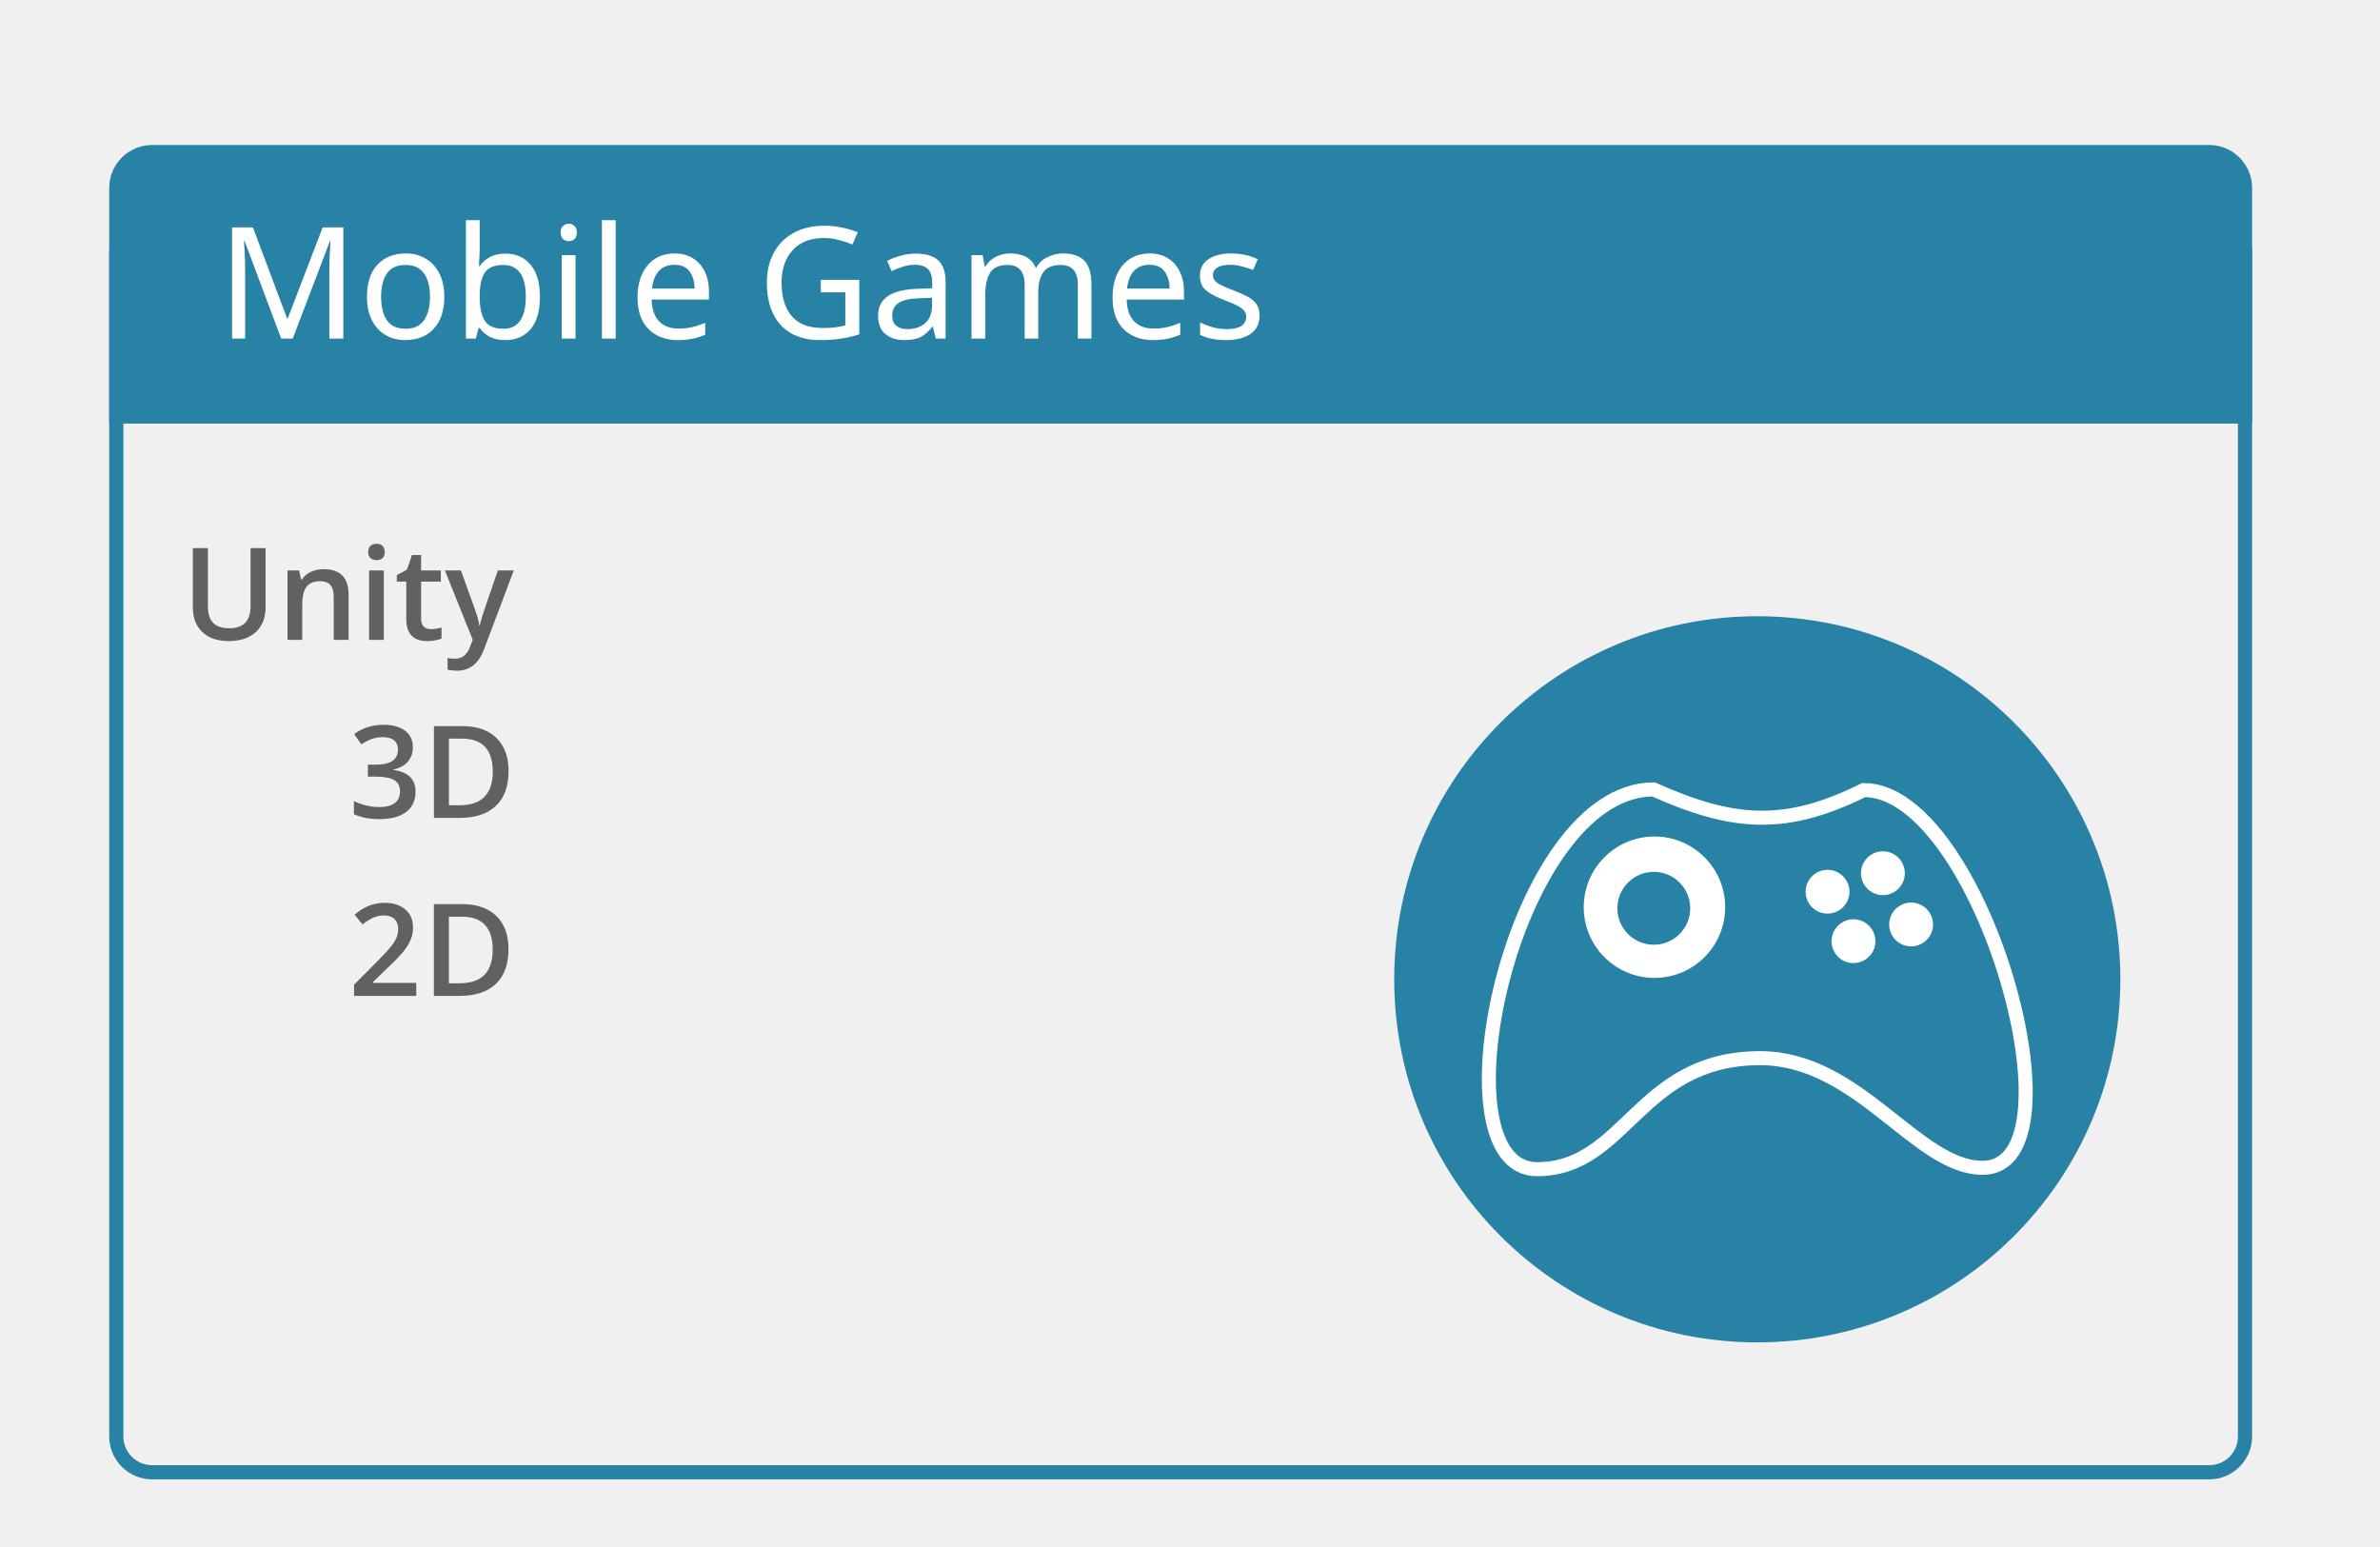
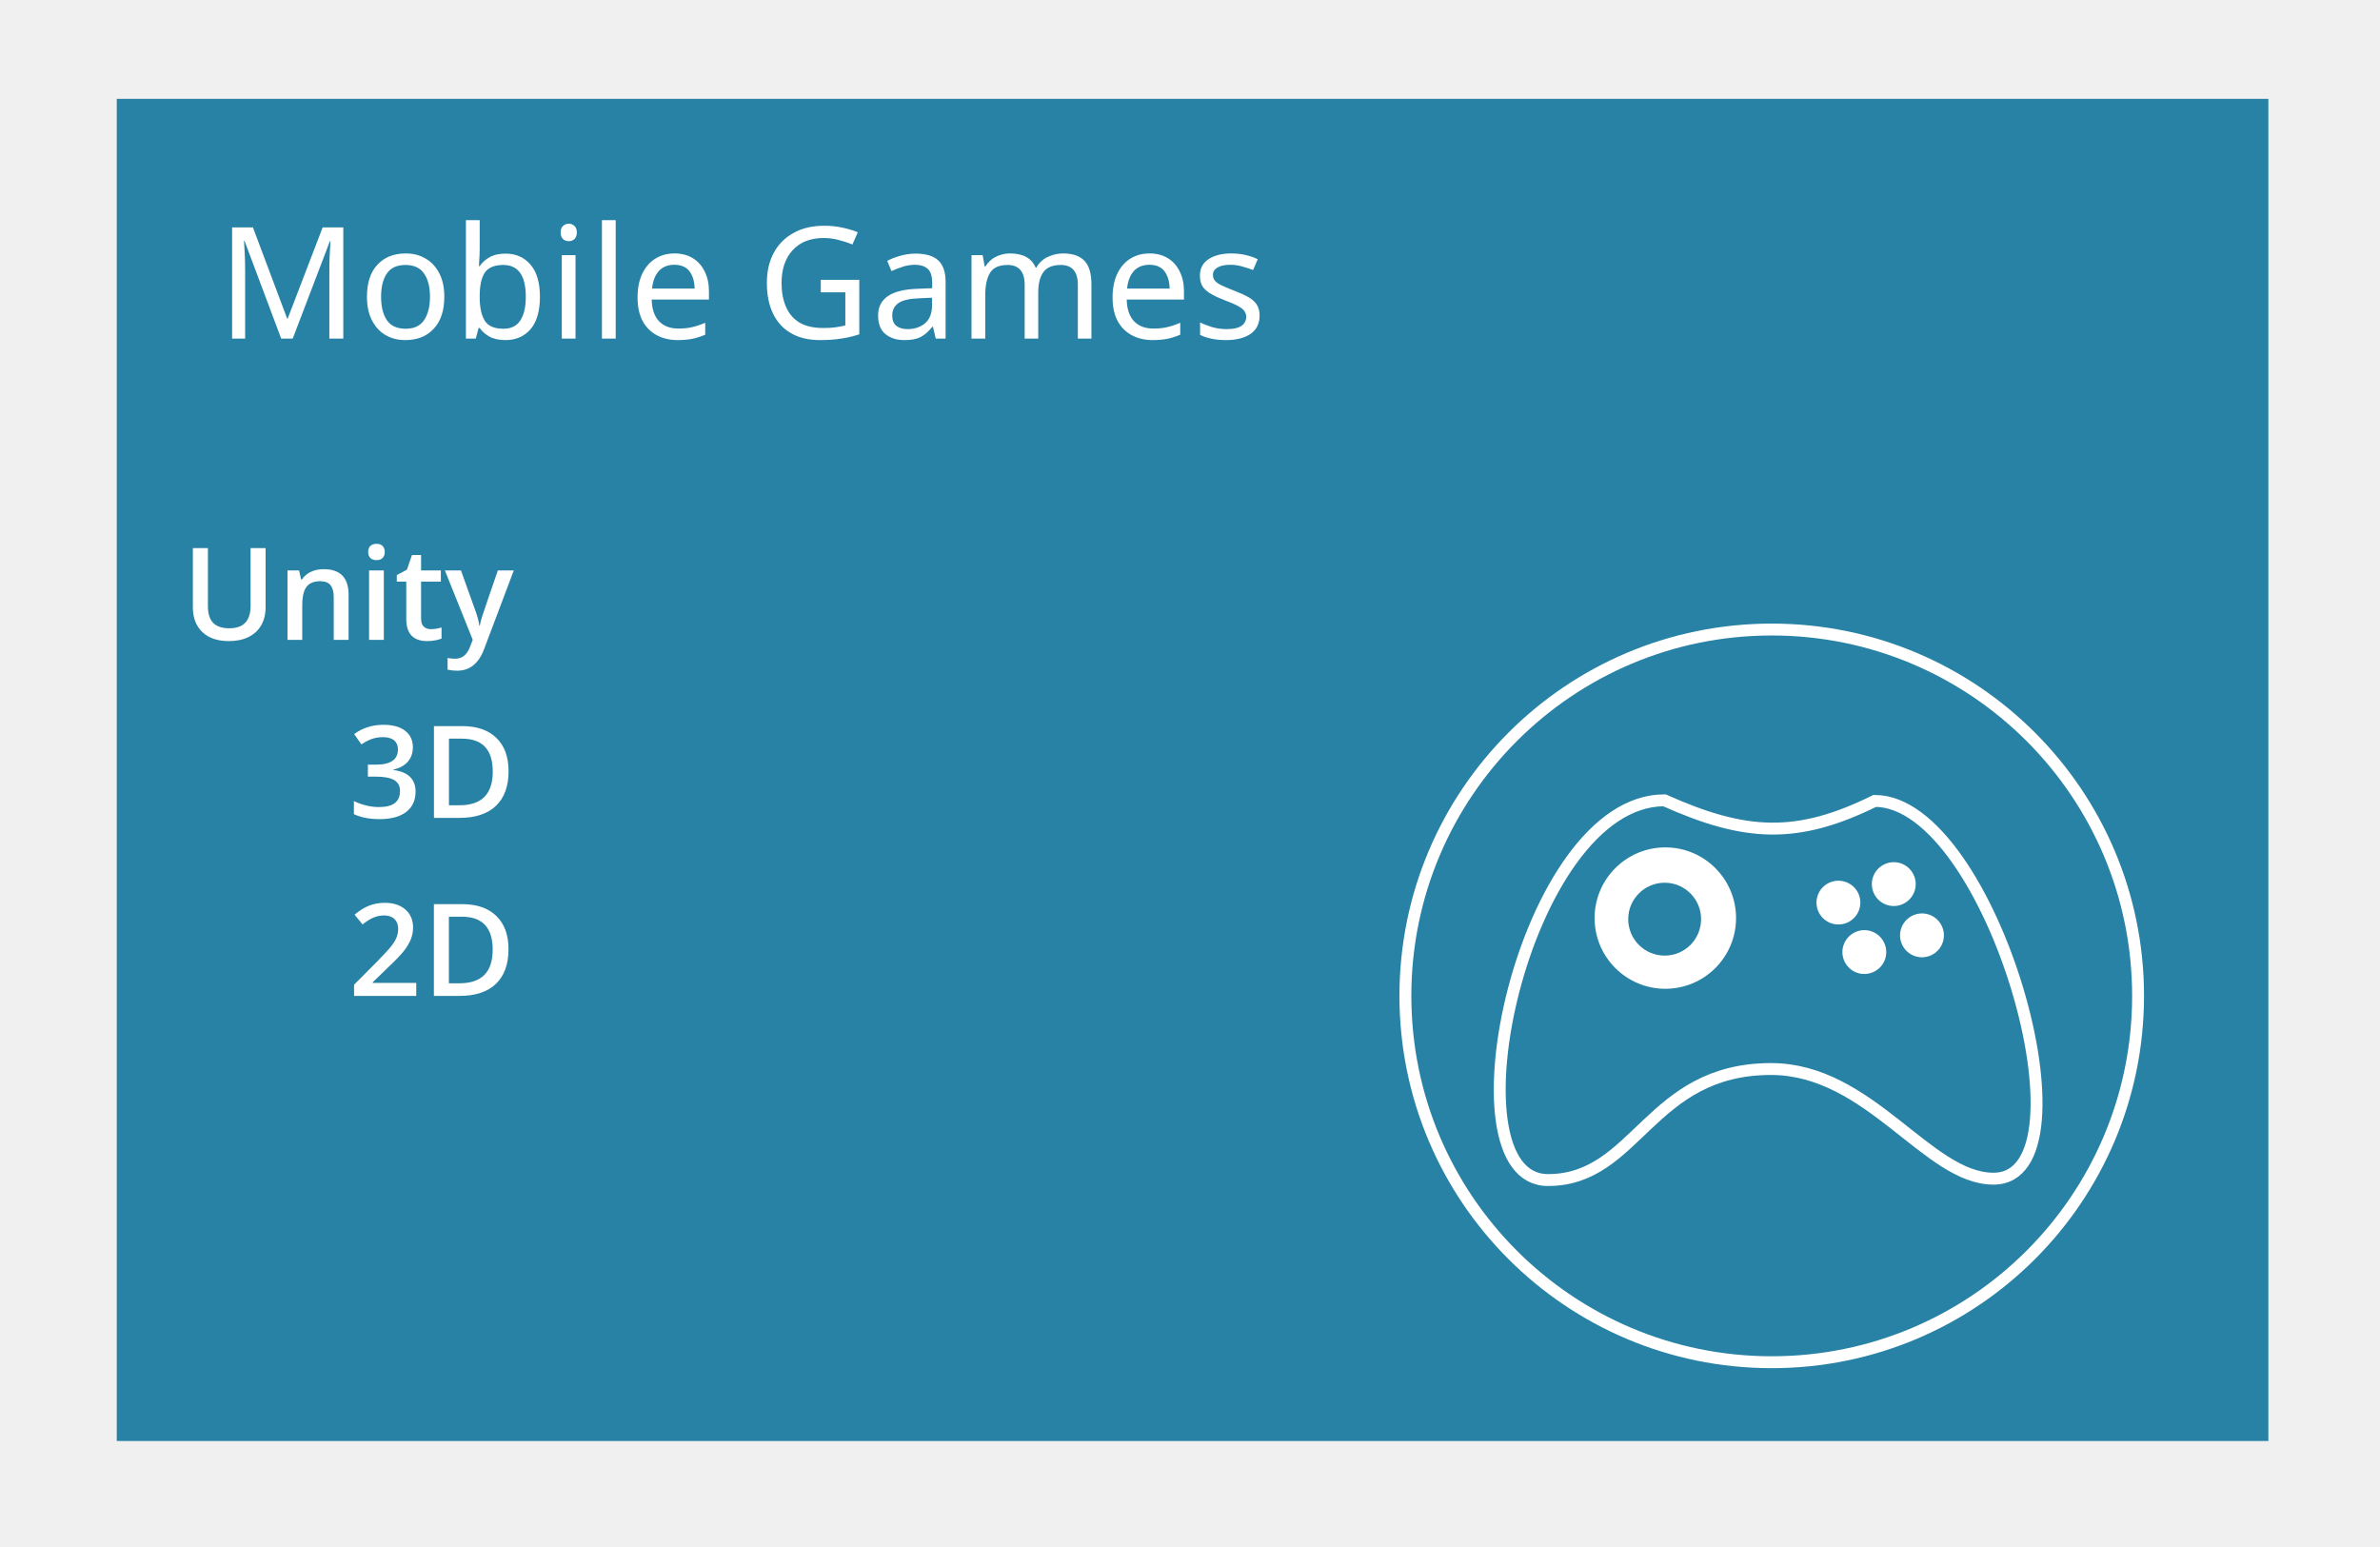
<svg xmlns="http://www.w3.org/2000/svg" version="1.1" x="0px" y="0px" width="200px" height="130px" viewBox="0 0 200 130" enable-background="new 0 0 200 130" xml:space="preserve">
  <g id="Layer_1">
-     <g>
-       <g>
-         <path fill="#2882A5" d="M185.651,18.776c1.33,0,2.411,1.082,2.411,2.412v99.525c0,1.33-1.082,2.412-2.411,2.412H12.781     c-1.33,0-2.412-1.082-2.412-2.412V21.188c0-1.33,1.082-2.412,2.412-2.412H185.651 M185.651,17.586H12.781     c-1.98,0-3.603,1.62-3.603,3.603v99.525c0,1.979,1.623,3.603,3.603,3.603h172.87c1.979,0,3.602-1.623,3.602-3.603V21.188     C189.253,19.206,187.631,17.586,185.651,17.586L185.651,17.586z" />
-       </g>
-     </g>
-     <path fill="#2882A5" d="M185.651,12.184H12.781c-1.98,0-3.603,1.62-3.603,3.603v14.405v1.801v3.603h3.603h172.87h3.602v-3.603   v-1.801V15.786C189.253,13.804,187.631,12.184,185.651,12.184z" />
+     <rect x="9.813" y="8.306" fill="#2882A5" width="180.806" height="112.787" />
    <g>
      <rect x="18.239" y="18.5" fill="none" width="133.13" height="14.794" />
      <text transform="matrix(1 0 0 1 18.2393 28.4541)" fill="#FFFFFF" font-family="'OpenSans-Semibold'" font-size="13.097">Mobile Games</text>
    </g>
-     <path fill="#606161" d="M22.318,46.058v4.988c0,0.57-0.123,1.068-0.366,1.496c-0.245,0.426-0.599,0.756-1.061,0.985   c-0.463,0.23-1.015,0.346-1.658,0.346c-0.956,0-1.7-0.253-2.23-0.76c-0.531-0.506-0.797-1.202-0.797-2.088v-4.968h1.266v4.879   c0,0.636,0.147,1.104,0.443,1.407c0.295,0.302,0.749,0.453,1.36,0.453c1.188,0,1.782-0.623,1.782-1.872v-4.867H22.318z" />
-     <path fill="#606161" d="M29.29,53.768h-1.245v-3.586c0-0.45-0.091-0.785-0.271-1.008c-0.182-0.221-0.469-0.332-0.862-0.332   c-0.523,0-0.907,0.155-1.149,0.464c-0.242,0.31-0.364,0.829-0.364,1.556v2.906h-1.239v-5.833h0.971l0.174,0.766h0.063   c0.176-0.277,0.426-0.492,0.749-0.645c0.323-0.15,0.682-0.227,1.075-0.227c1.399,0,2.1,0.712,2.1,2.137V53.768z" />
-     <path fill="#606161" d="M30.94,46.39c0-0.221,0.061-0.392,0.182-0.512c0.122-0.119,0.295-0.179,0.52-0.179   c0.218,0,0.388,0.06,0.509,0.179c0.121,0.12,0.182,0.291,0.182,0.512c0,0.211-0.061,0.377-0.182,0.499   c-0.121,0.12-0.291,0.182-0.509,0.182c-0.225,0-0.397-0.062-0.52-0.182C31.001,46.767,30.94,46.601,30.94,46.39z M32.253,53.768   h-1.239v-5.833h1.239V53.768z" />
-     <path fill="#606161" d="M36.198,52.871c0.302,0,0.604-0.048,0.906-0.142v0.933c-0.137,0.06-0.313,0.11-0.529,0.149   c-0.217,0.041-0.44,0.062-0.673,0.062c-1.174,0-1.761-0.619-1.761-1.856v-3.143h-0.797v-0.549l0.854-0.453l0.422-1.234h0.765v1.297   h1.661v0.939h-1.661v3.121c0,0.299,0.074,0.52,0.224,0.662S35.955,52.871,36.198,52.871z" />
-     <path fill="#606161" d="M37.385,47.935h1.35l1.187,3.307c0.18,0.472,0.299,0.915,0.358,1.328h0.042   c0.032-0.191,0.09-0.428,0.175-0.703c0.084-0.276,0.53-1.586,1.339-3.932h1.34l-2.494,6.608c-0.454,1.212-1.21,1.819-2.268,1.819   c-0.274,0-0.542-0.031-0.802-0.09v-0.981c0.187,0.042,0.398,0.063,0.638,0.063c0.598,0,1.018-0.346,1.261-1.039l0.216-0.548   L37.385,47.935z" />
-     <path fill="#606161" d="M34.695,62.789c0,0.489-0.143,0.896-0.428,1.222c-0.284,0.324-0.686,0.543-1.202,0.656v0.042   c0.619,0.077,1.083,0.27,1.393,0.577c0.309,0.308,0.464,0.717,0.464,1.227c0,0.741-0.262,1.313-0.786,1.717   c-0.523,0.401-1.269,0.604-2.235,0.604c-0.854,0-1.575-0.139-2.162-0.418v-1.102c0.326,0.162,0.673,0.287,1.038,0.375   c0.366,0.088,0.718,0.132,1.055,0.132c0.598,0,1.045-0.11,1.34-0.333c0.295-0.221,0.443-0.563,0.443-1.027   c0-0.412-0.164-0.714-0.491-0.907c-0.326-0.193-0.84-0.29-1.539-0.29h-0.67v-1.008h0.68c1.23,0,1.846-0.425,1.846-1.275   c0-0.331-0.106-0.585-0.321-0.766c-0.215-0.178-0.531-0.269-0.949-0.269c-0.292,0-0.573,0.041-0.844,0.124   c-0.271,0.082-0.591,0.244-0.96,0.482l-0.606-0.865c0.707-0.52,1.527-0.78,2.463-0.78c0.777,0,1.384,0.167,1.819,0.501   S34.695,62.202,34.695,62.789z" />
-     <path fill="#606161" d="M42.737,64.799c0,1.272-0.354,2.245-1.061,2.918c-0.706,0.674-1.725,1.011-3.053,1.011h-2.157v-7.71h2.384   c1.227,0,2.182,0.33,2.863,0.991S42.737,63.601,42.737,64.799z M41.408,64.841c0-1.847-0.863-2.769-2.59-2.769h-1.091v5.596h0.896   C40.479,67.668,41.408,66.726,41.408,64.841z" />
-     <path fill="#606161" d="M34.979,83.688h-5.226v-0.939l1.988-1.998c0.587-0.602,0.976-1.027,1.168-1.279   c0.191-0.251,0.331-0.487,0.419-0.709s0.132-0.458,0.132-0.711c0-0.35-0.104-0.624-0.313-0.823   c-0.21-0.201-0.498-0.301-0.867-0.301c-0.296,0-0.582,0.055-0.857,0.163c-0.276,0.109-0.595,0.307-0.957,0.59l-0.67-0.816   c0.429-0.362,0.846-0.619,1.25-0.77c0.404-0.151,0.835-0.228,1.292-0.228c0.717,0,1.292,0.188,1.725,0.563   c0.433,0.374,0.648,0.878,0.648,1.511c0,0.348-0.063,0.678-0.188,0.991c-0.125,0.313-0.316,0.635-0.574,0.968   c-0.259,0.332-0.688,0.781-1.29,1.347l-1.339,1.298v0.052h3.659V83.688z" />
-     <path fill="#606161" d="M42.731,79.76c0,1.272-0.353,2.245-1.06,2.918c-0.707,0.674-1.725,1.011-3.054,1.011h-2.156v-7.71h2.384   c1.227,0,2.181,0.33,2.863,0.991C42.39,77.631,42.731,78.562,42.731,79.76z M41.403,79.802c0-1.847-0.863-2.769-2.59-2.769h-1.092   v5.596h0.896C40.474,82.629,41.403,81.687,41.403,79.802z" />
+     <path fill="#FFFFFF" d="M22.318,46.058v4.988c0,0.57-0.123,1.068-0.366,1.496c-0.245,0.426-0.599,0.756-1.061,0.985   c-0.463,0.23-1.015,0.346-1.658,0.346c-0.956,0-1.7-0.253-2.23-0.76c-0.531-0.506-0.797-1.202-0.797-2.088v-4.968h1.266v4.879   c0,0.636,0.147,1.104,0.443,1.407c0.295,0.302,0.749,0.453,1.36,0.453c1.188,0,1.782-0.623,1.782-1.872v-4.867H22.318z" />
+     <path fill="#FFFFFF" d="M29.29,53.768h-1.245v-3.586c0-0.45-0.091-0.785-0.271-1.008c-0.182-0.221-0.469-0.332-0.862-0.332   c-0.523,0-0.907,0.155-1.149,0.464c-0.242,0.31-0.364,0.829-0.364,1.556v2.906h-1.239v-5.833h0.971l0.174,0.766h0.063   c0.176-0.277,0.426-0.492,0.749-0.645c0.323-0.15,0.682-0.227,1.075-0.227c1.399,0,2.1,0.712,2.1,2.137V53.768z" />
+     <path fill="#FFFFFF" d="M30.94,46.39c0-0.221,0.061-0.392,0.182-0.512c0.122-0.119,0.295-0.179,0.52-0.179   c0.218,0,0.388,0.06,0.509,0.179c0.121,0.12,0.182,0.291,0.182,0.512c0,0.211-0.061,0.377-0.182,0.499   c-0.121,0.12-0.291,0.182-0.509,0.182c-0.225,0-0.397-0.062-0.52-0.182C31.001,46.767,30.94,46.601,30.94,46.39z M32.253,53.768   h-1.239v-5.833h1.239V53.768z" />
+     <path fill="#FFFFFF" d="M36.198,52.871c0.302,0,0.604-0.048,0.906-0.142v0.933c-0.137,0.06-0.313,0.11-0.529,0.149   c-0.217,0.041-0.44,0.062-0.673,0.062c-1.174,0-1.761-0.619-1.761-1.856v-3.143h-0.797v-0.549l0.854-0.453l0.422-1.234h0.765v1.297   h1.661v0.939h-1.661v3.121c0,0.299,0.074,0.52,0.224,0.662S35.955,52.871,36.198,52.871z" />
+     <path fill="#FFFFFF" d="M37.385,47.935h1.35l1.187,3.307c0.18,0.472,0.299,0.915,0.358,1.328h0.042   c0.032-0.191,0.09-0.428,0.175-0.703c0.084-0.276,0.53-1.586,1.339-3.932h1.34l-2.494,6.608c-0.454,1.212-1.21,1.819-2.268,1.819   c-0.274,0-0.542-0.031-0.802-0.09v-0.981c0.187,0.042,0.398,0.063,0.638,0.063c0.598,0,1.018-0.346,1.261-1.039l0.216-0.548   L37.385,47.935z" />
+     <path fill="#FFFFFF" d="M34.695,62.789c0,0.489-0.143,0.896-0.428,1.222c-0.284,0.324-0.686,0.543-1.202,0.656v0.042   c0.619,0.077,1.083,0.27,1.393,0.577c0.309,0.308,0.464,0.717,0.464,1.227c0,0.741-0.262,1.313-0.786,1.717   c-0.523,0.401-1.269,0.604-2.235,0.604c-0.854,0-1.575-0.139-2.162-0.418v-1.102c0.326,0.162,0.673,0.287,1.038,0.375   c0.366,0.088,0.718,0.132,1.055,0.132c0.598,0,1.045-0.11,1.34-0.333c0.295-0.221,0.443-0.563,0.443-1.027   c0-0.412-0.164-0.714-0.491-0.907c-0.326-0.193-0.84-0.29-1.539-0.29h-0.67v-1.008h0.68c1.23,0,1.846-0.425,1.846-1.275   c0-0.331-0.106-0.585-0.321-0.766c-0.215-0.178-0.531-0.269-0.949-0.269c-0.292,0-0.573,0.041-0.844,0.124   c-0.271,0.082-0.591,0.244-0.96,0.482l-0.606-0.865c0.707-0.52,1.527-0.78,2.463-0.78c0.777,0,1.384,0.167,1.819,0.501   S34.695,62.202,34.695,62.789z" />
+     <path fill="#FFFFFF" d="M42.737,64.799c0,1.272-0.354,2.245-1.061,2.918c-0.706,0.674-1.725,1.011-3.053,1.011h-2.157v-7.71h2.384   c1.227,0,2.182,0.33,2.863,0.991S42.737,63.601,42.737,64.799z M41.408,64.841c0-1.847-0.863-2.769-2.59-2.769h-1.091v5.596h0.896   C40.479,67.668,41.408,66.726,41.408,64.841z" />
+     <path fill="#FFFFFF" d="M34.979,83.688h-5.226v-0.939l1.988-1.998c0.587-0.602,0.976-1.027,1.168-1.279   c0.191-0.251,0.331-0.487,0.419-0.709s0.132-0.458,0.132-0.711c0-0.35-0.104-0.624-0.313-0.823   c-0.21-0.201-0.498-0.301-0.867-0.301c-0.296,0-0.582,0.055-0.857,0.163c-0.276,0.109-0.595,0.307-0.957,0.59l-0.67-0.816   c0.429-0.362,0.846-0.619,1.25-0.77c0.404-0.151,0.835-0.228,1.292-0.228c0.717,0,1.292,0.188,1.725,0.563   c0.433,0.374,0.648,0.878,0.648,1.511c0,0.348-0.063,0.678-0.188,0.991c-0.125,0.313-0.316,0.635-0.574,0.968   c-0.259,0.332-0.688,0.781-1.29,1.347l-1.339,1.298v0.052h3.659V83.688z" />
+     <path fill="#FFFFFF" d="M42.731,79.76c0,1.272-0.353,2.245-1.06,2.918c-0.707,0.674-1.725,1.011-3.054,1.011h-2.156v-7.71h2.384   c1.227,0,2.181,0.33,2.863,0.991C42.39,77.631,42.731,78.562,42.731,79.76z M41.403,79.802c0-1.847-0.863-2.769-2.59-2.769h-1.092   v5.596h0.896C40.474,82.629,41.403,81.687,41.403,79.802z" />
    <g>
-       <circle fill="#2882A5" cx="147.67" cy="82.295" r="30.51" />
      <g>
        <g>
          <g>
-             <path fill="none" stroke="#FFFFFF" stroke-width="1.18" stroke-miterlimit="10" d="M156.626,66.39       c-6.548,3.237-10.898,2.979-17.673-0.051c-11.864,0-18.66,31.911-9.787,31.911c7.487,0,8.492-9.33,18.748-9.33       c8.29,0,13.157,9.214,18.688,9.214C175.474,98.134,166.465,66.39,156.626,66.39z" />
+             <path fill="none" stroke="#FFFFFF" stroke-miterlimit="10" d="M157.54,67.304c-6.548,3.237-10.898,2.979-17.673-0.051       c-11.864,0-18.66,31.911-9.787,31.911c7.487,0,8.492-9.33,18.748-9.33c8.29,0,13.157,9.214,18.688,9.214       C176.387,99.048,167.378,67.304,157.54,67.304z" />
          </g>
        </g>
-         <path fill="#FFFFFF" d="M139.032,82.177c-3.284,0-5.946-2.663-5.946-5.942c0-3.278,2.662-5.94,5.946-5.94     c3.281,0,5.941,2.662,5.941,5.94C144.974,79.514,142.313,82.177,139.032,82.177z M138.977,73.265     c-1.694,0-3.065,1.373-3.065,3.059c0,1.695,1.371,3.065,3.065,3.065c1.689,0,3.059-1.37,3.059-3.065     C142.035,74.638,140.666,73.265,138.977,73.265z" />
-         <path fill="#FFFFFF" d="M153.023,76.689c-0.97-0.303-1.512-1.334-1.205-2.307c0.305-0.968,1.337-1.508,2.307-1.203     c0.971,0.3,1.513,1.332,1.208,2.303C155.028,76.457,153.994,76.991,153.023,76.689z" />
-         <path fill="#FFFFFF" d="M162.355,78.238c-0.309,0.973-1.339,1.511-2.31,1.208c-0.966-0.302-1.51-1.334-1.207-2.31     c0.309-0.971,1.343-1.507,2.307-1.208C162.118,76.235,162.659,77.266,162.355,78.238z" />
-         <path fill="#FFFFFF" d="M159.986,73.931c-0.312,0.973-1.339,1.51-2.31,1.208c-0.968-0.302-1.51-1.335-1.21-2.31     c0.309-0.972,1.344-1.507,2.31-1.209C159.749,71.928,160.288,72.956,159.986,73.931z" />
-         <path fill="#FFFFFF" d="M157.514,79.642c-0.312,0.973-1.342,1.51-2.313,1.208c-0.968-0.302-1.509-1.334-1.207-2.31     c0.309-0.97,1.341-1.507,2.307-1.209C157.271,77.64,157.813,78.667,157.514,79.642z" />
+         <path fill="#FFFFFF" d="M139.946,83.091c-3.284,0-5.946-2.663-5.946-5.942c0-3.278,2.662-5.94,5.946-5.94     c3.281,0,5.941,2.662,5.941,5.94C145.887,80.428,143.227,83.091,139.946,83.091z M139.89,74.179     c-1.694,0-3.065,1.373-3.065,3.059c0,1.695,1.371,3.065,3.065,3.065c1.689,0,3.059-1.37,3.059-3.065     C142.949,75.552,141.58,74.179,139.89,74.179z" />
+         <path fill="#FFFFFF" d="M153.937,77.604c-0.97-0.303-1.512-1.334-1.205-2.307c0.305-0.968,1.337-1.508,2.307-1.203     c0.971,0.3,1.513,1.332,1.208,2.303C155.942,77.371,154.908,77.905,153.937,77.604z" />
+         <path fill="#FFFFFF" d="M163.269,79.152c-0.309,0.973-1.339,1.511-2.31,1.208c-0.966-0.302-1.51-1.334-1.207-2.31     c0.309-0.971,1.343-1.507,2.307-1.208C163.032,77.149,163.573,78.18,163.269,79.152z" />
+         <path fill="#FFFFFF" d="M160.9,74.845c-0.312,0.973-1.339,1.51-2.31,1.208c-0.968-0.302-1.51-1.335-1.21-2.31     c0.309-0.972,1.344-1.507,2.31-1.209C160.663,72.842,161.202,73.87,160.9,74.845z" />
+         <path fill="#FFFFFF" d="M158.427,80.556c-0.312,0.973-1.342,1.51-2.313,1.208c-0.968-0.302-1.509-1.334-1.207-2.31     c0.309-0.97,1.341-1.507,2.307-1.209C158.185,78.554,158.726,79.581,158.427,80.556z" />
      </g>
    </g>
+     <circle fill="none" stroke="#FFFFFF" stroke-miterlimit="10" cx="148.885" cy="83.687" r="30.785" />
  </g>
  <g id="Layer_2">
</g>
</svg>
